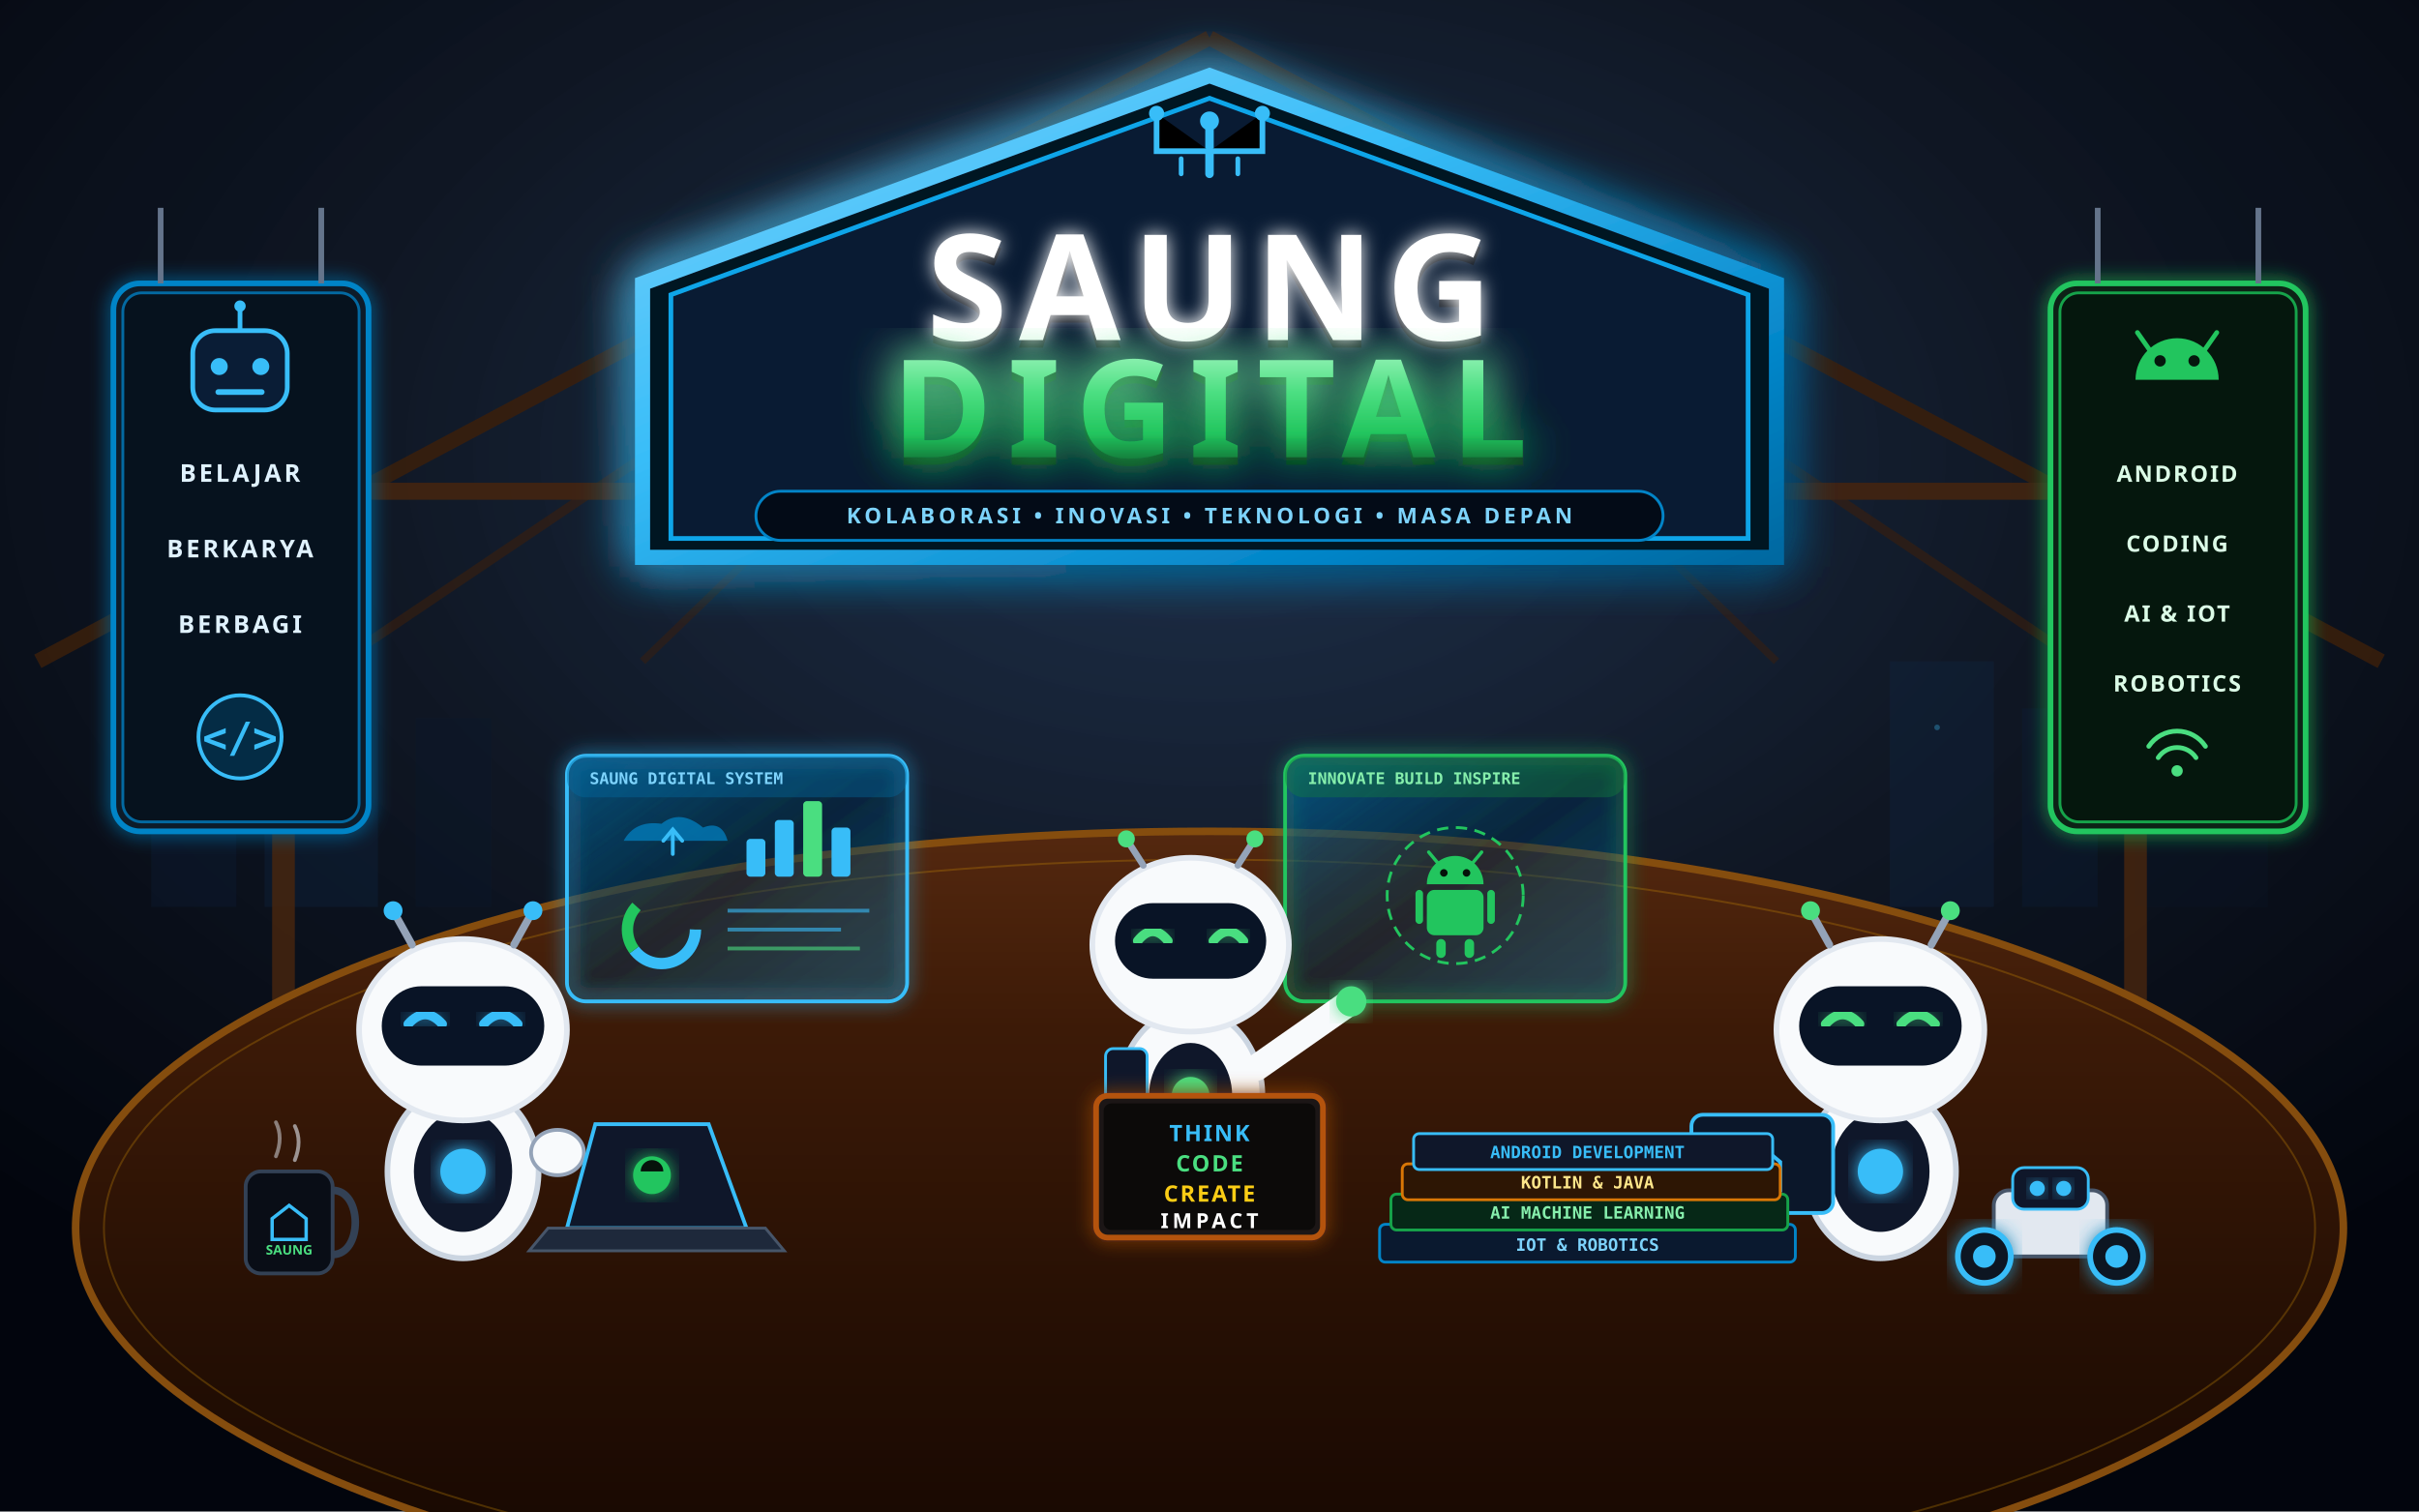
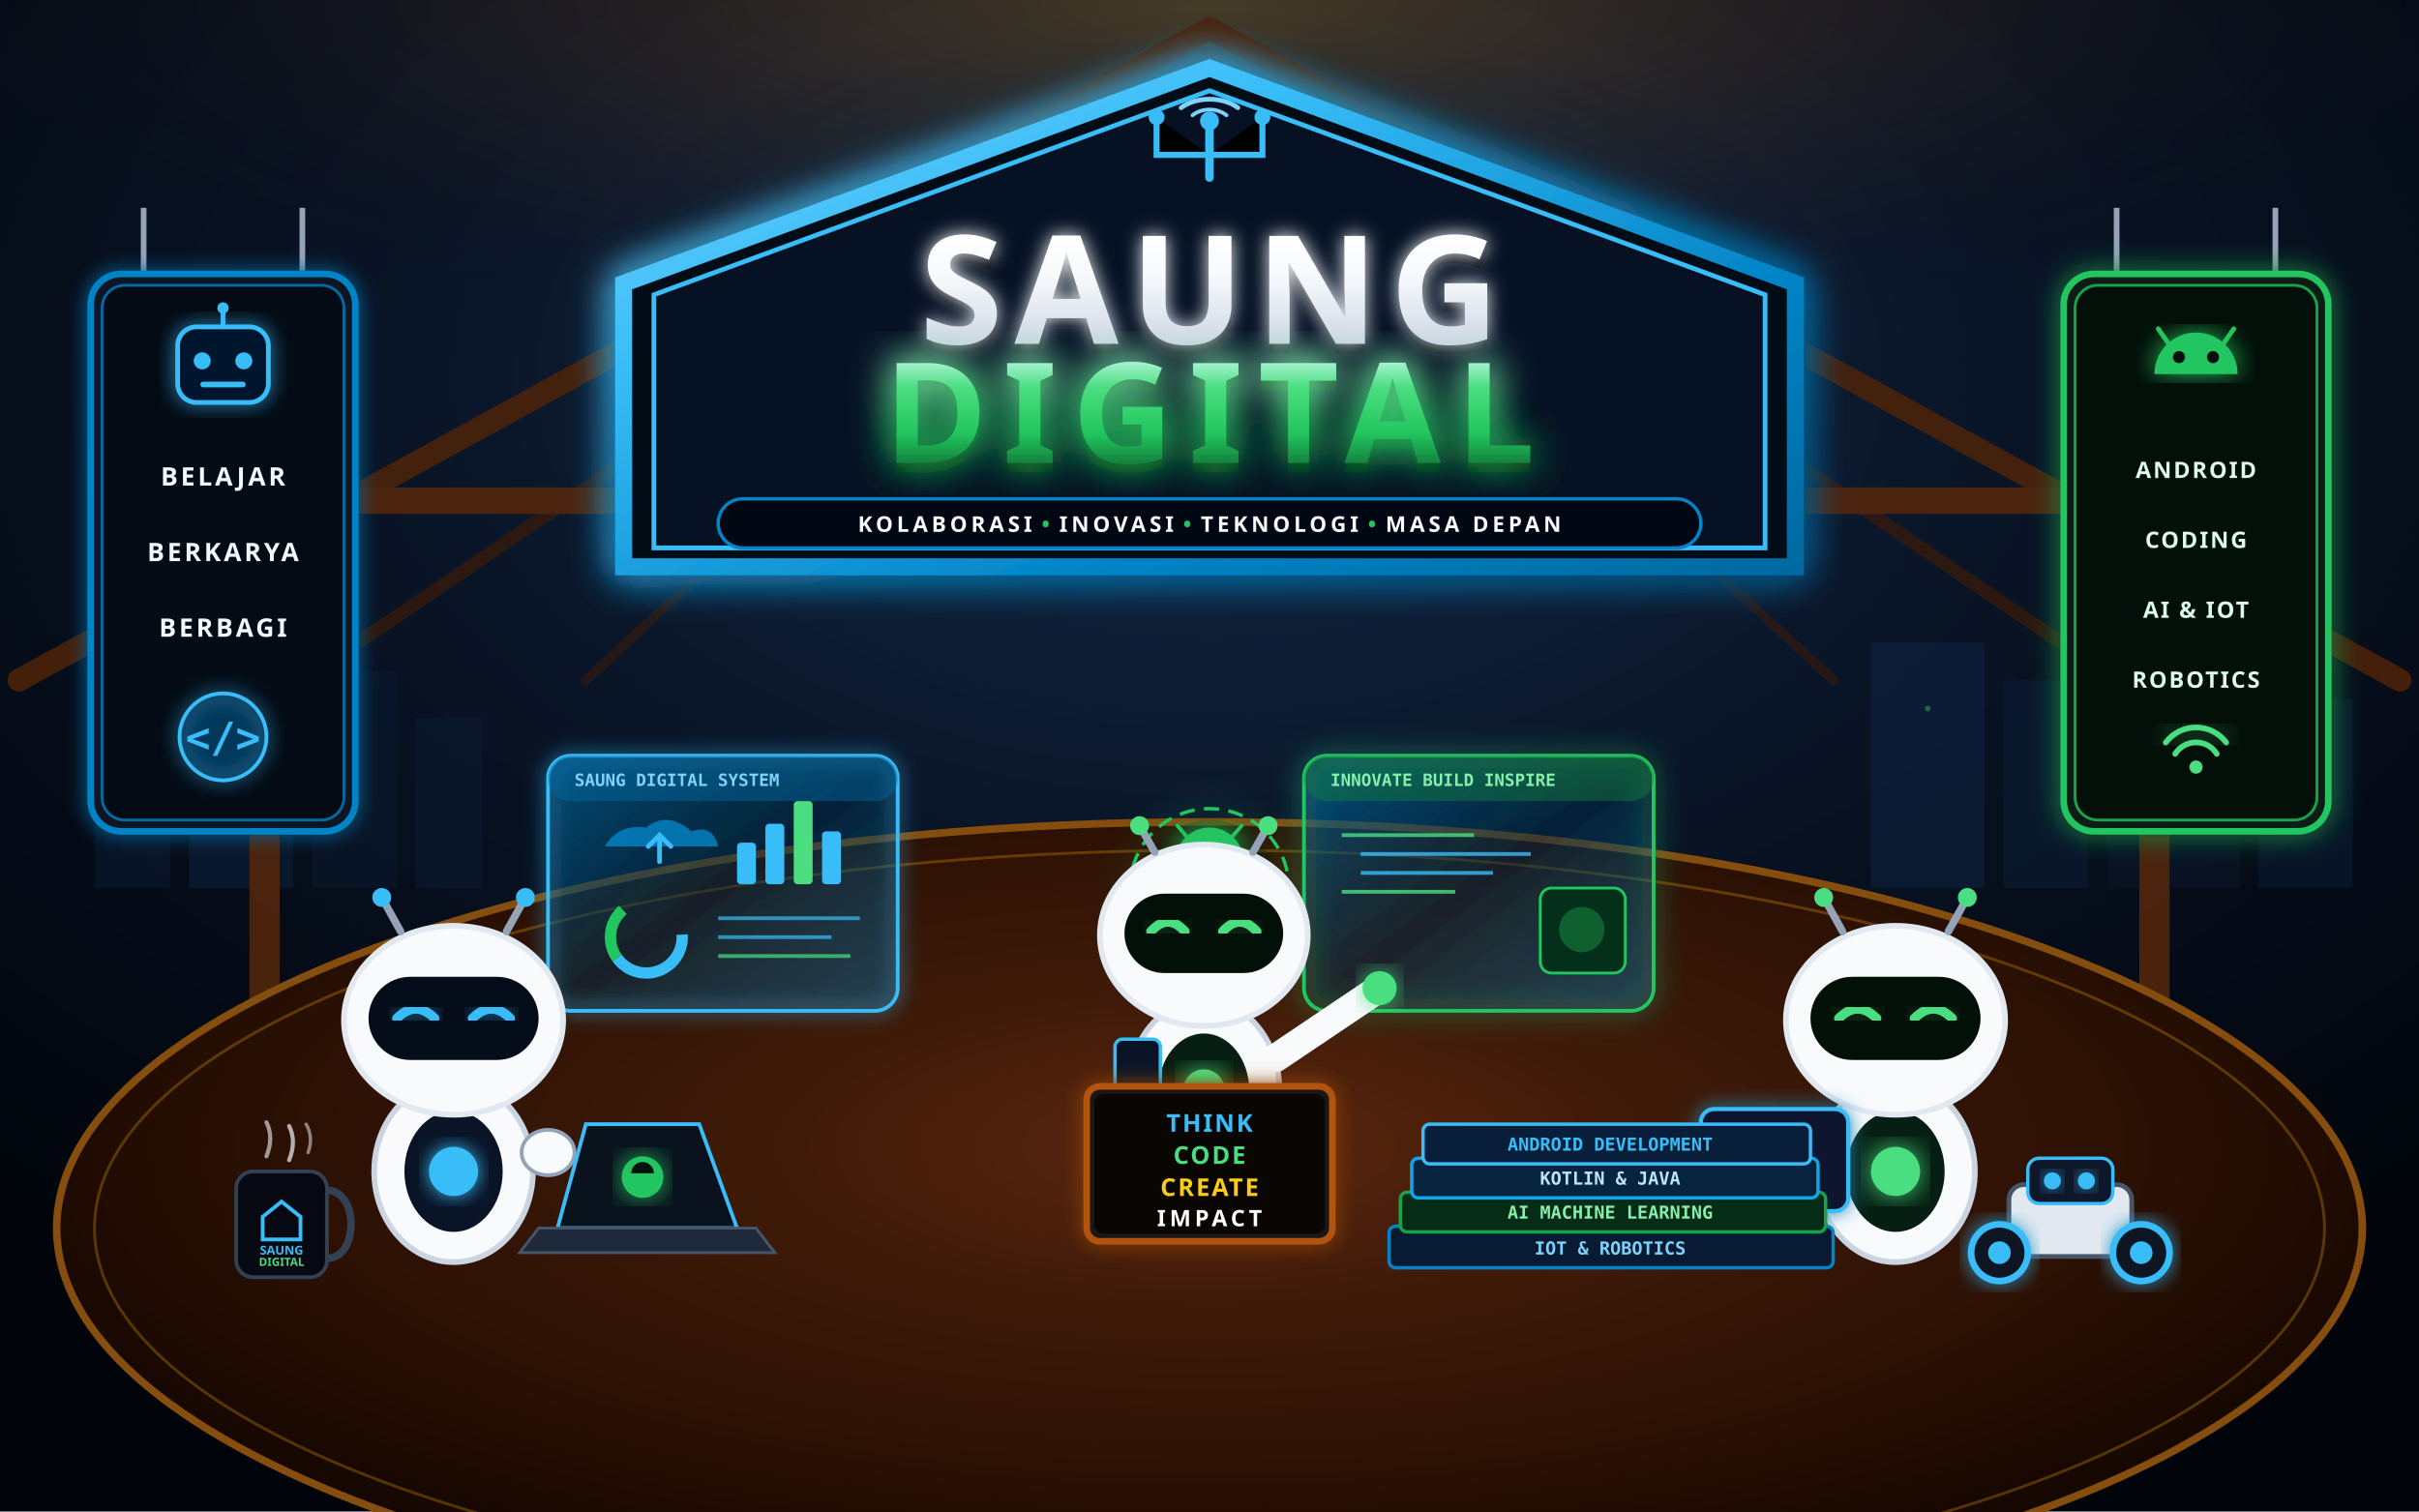
- <svg xmlns="http://www.w3.org/2000/svg" viewBox="0 0 1280 800" width="1280" height="800" style="background:#030712;">
+ <svg xmlns="http://www.w3.org/2000/svg" viewBox="0 0 1280 800" width="100%" height="100%" style="background:#02050d;">
  <defs>
-     <radialGradient id="skyGlow" cx="50%" cy="30%" r="70%">
-       <stop offset="0%" stop-color="#071b38" stop-opacity="0.9" />
-       <stop offset="50%" stop-color="#040c1a" stop-opacity="0.95" />
-       <stop offset="100%" stop-color="#02050d" stop-opacity="1" />
-     </radialGradient>
-     <radialGradient id="neonCyanGlow" cx="50%" cy="50%" r="50%">
-       <stop offset="0%" stop-color="#38bdf8" stop-opacity="0.4" />
-       <stop offset="60%" stop-color="#0284c7" stop-opacity="0.1" />
+     <radialGradient id="skyAtmosphere" cx="50%" cy="25%" r="75%">
+       <stop offset="0%" stop-color="#081e3d" stop-opacity="0.95" />
+       <stop offset="45%" stop-color="#040f21" stop-opacity="0.98" />
+       <stop offset="100%" stop-color="#01040a" stop-opacity="1" />
+     </radialGradient>
+     <radialGradient id="warmRoofGlow" cx="50%" cy="0%" r="55%">
+       <stop offset="0%" stop-color="#f59e0b" stop-opacity="0.25" />
+       <stop offset="60%" stop-color="#b45309" stop-opacity="0.08" />
      <stop offset="100%" stop-color="#000000" stop-opacity="0" />
    </radialGradient>
-     <radialGradient id="neonGreenGlow" cx="50%" cy="50%" r="50%">
-       <stop offset="0%" stop-color="#4ade80" stop-opacity="0.35" />
-       <stop offset="70%" stop-color="#16a34a" stop-opacity="0.08" />
+     <radialGradient id="neonCyanCenterGlow" cx="50%" cy="40%" r="45%">
+       <stop offset="0%" stop-color="#0284c7" stop-opacity="0.5" />
+       <stop offset="40%" stop-color="#0369a1" stop-opacity="0.2" />
      <stop offset="100%" stop-color="#000000" stop-opacity="0" />
    </radialGradient>
-     <linearGradient id="neonGreenText" x1="0%" y1="0%" x2="0%" y2="100%">
-       <stop offset="0%" stop-color="#86efac" />
-       <stop offset="35%" stop-color="#4ade80" />
-       <stop offset="75%" stop-color="#22c55e" />
+     <radialGradient id="neonGreenCenterGlow" cx="50%" cy="50%" r="45%">
+       <stop offset="0%" stop-color="#22c55e" stop-opacity="0.45" />
+       <stop offset="50%" stop-color="#15803d" stop-opacity="0.12" />
+       <stop offset="100%" stop-color="#000000" stop-opacity="0" />
+     </radialGradient>
+     <linearGradient id="textWhite3D" x1="0%" y1="0%" x2="0%" y2="100%">
+       <stop offset="0%" stop-color="#ffffff" />
+       <stop offset="35%" stop-color="#f8fafc" />
+       <stop offset="70%" stop-color="#e2e8f0" />
+       <stop offset="100%" stop-color="#cbd5e1" />
+     </linearGradient>
+     <linearGradient id="textGreen3D" x1="0%" y1="0%" x2="0%" y2="100%">
+       <stop offset="0%" stop-color="#a7f3d0" />
+       <stop offset="25%" stop-color="#4ade80" />
+       <stop offset="70%" stop-color="#22c55e" />
      <stop offset="100%" stop-color="#15803d" />
    </linearGradient>
-     <linearGradient id="neonBlueBorder" x1="0%" y1="0%" x2="100%" y2="100%">
+     <linearGradient id="neonHouseBorder" x1="0%" y1="0%" x2="100%" y2="100%">
      <stop offset="0%" stop-color="#7dd3fc" />
-       <stop offset="40%" stop-color="#38bdf8" />
-       <stop offset="80%" stop-color="#0284c7" />
+       <stop offset="30%" stop-color="#38bdf8" />
+       <stop offset="70%" stop-color="#0284c7" />
      <stop offset="100%" stop-color="#0369a1" />
    </linearGradient>
-     <linearGradient id="woodBeams" x1="0%" y1="0%" x2="0%" y2="100%">
-       <stop offset="0%" stop-color="#451a03" />
-       <stop offset="50%" stop-color="#291204" />
-       <stop offset="100%" stop-color="#190a02" />
-     </linearGradient>
-     <linearGradient id="tableGradient" x1="0%" y1="0%" x2="0%" y2="100%">
-       <stop offset="0%" stop-color="#54280f" />
-       <stop offset="25%" stop-color="#3c1a07" />
-       <stop offset="60%" stop-color="#271004" />
-       <stop offset="100%" stop-color="#130601" />
-     </linearGradient>
-     <linearGradient id="holoScreen" x1="0%" y1="0%" x2="100%" y2="100%">
+     <linearGradient id="darkWoodBeam" x1="0%" y1="0%" x2="0%" y2="100%">
+       <stop offset="0%" stop-color="#3e1a06" />
+       <stop offset="50%" stop-color="#260f03" />
+       <stop offset="100%" stop-color="#140601" />
+     </linearGradient>
+     <radialGradient id="roundTableGradient" cx="50%" cy="40%" r="60%">
+       <stop offset="0%" stop-color="#5a270f" />
+       <stop offset="30%" stop-color="#411b09" />
+       <stop offset="70%" stop-color="#2a1004" />
+       <stop offset="100%" stop-color="#110501" />
+     </radialGradient>
+     <linearGradient id="holoScreenGradient" x1="0%" y1="0%" x2="100%" y2="100%">
      <stop offset="0%" stop-color="#0369a1" stop-opacity="0.45" />
      <stop offset="50%" stop-color="#082f49" stop-opacity="0.3" />
      <stop offset="100%" stop-color="#0284c7" stop-opacity="0.2" />
    </linearGradient>
-     <filter id="intenseGlow" x="-30%" y="-30%" width="160%" height="160%">
-       <feGaussianBlur stdDeviation="12" result="blur1" />
-       <feGaussianBlur stdDeviation="6" result="blur2" />
+     <filter id="superGlow" x="-30%" y="-30%" width="160%" height="160%">
+       <feGaussianBlur stdDeviation="10" result="b1" />
+       <feGaussianBlur stdDeviation="4" result="b2" />
      <feMerge>
-         <feMergeNode in="blur1" />
-         <feMergeNode in="blur2" />
+         <feMergeNode in="b1" />
+         <feMergeNode in="b2" />
        <feMergeNode in="SourceGraphic" />
      </feMerge>
    </filter>
    <filter id="softGlow" x="-20%" y="-20%" width="140%" height="140%">
-       <feGaussianBlur stdDeviation="5" result="blur" />
+       <feGaussianBlur stdDeviation="5" result="b" />
      <feMerge>
-         <feMergeNode in="blur" />
+         <feMergeNode in="b" />
+         <feMergeNode in="SourceGraphic" />
+       </feMerge>
+     </filter>
+     <filter id="greenGlow" x="-20%" y="-20%" width="140%" height="140%">
+       <feGaussianBlur stdDeviation="7" result="b" />
+       <feMerge>
+         <feMergeNode in="b" />
        <feMergeNode in="SourceGraphic" />
      </feMerge>
    </filter>
  </defs>
-   <rect width="1280" height="800" fill="url(#skyGlow)" />
-   <g opacity="0.35" transform="translate(0, 320)">
-     <rect x="80" y="40" width="45" height="120" fill="#0c1d36" />
-     <rect x="140" y="20" width="60" height="140" fill="#0f2442" />
-     <rect x="220" y="60" width="40" height="100" fill="#0a182c" />
-     <rect x="1000" y="30" width="55" height="130" fill="#0f2442" />
-     <rect x="1070" y="55" width="40" height="105" fill="#0c1d36" />
-     <rect x="1130" y="15" width="70" height="145" fill="#091526" />
-     <circle cx="110" cy="90" r="1.5" fill="#38bdf8" />
-     <circle cx="160" cy="50" r="1.5" fill="#facc15" />
-     <circle cx="180" cy="75" r="1.5" fill="#4ade80" />
-     <circle cx="1025" cy="65" r="1.5" fill="#38bdf8" />
-     <circle cx="1150" cy="45" r="1.5" fill="#facc15" />
-   </g>
-   <g stroke="#3a1e0b" stroke-width="8" opacity="0.85">
-     <line x1="640" y1="20" x2="20" y2="350" />
-     <line x1="640" y1="20" x2="1260" y2="350" />
-     <line x1="640" y1="40" x2="180" y2="350" stroke-width="5" opacity="0.7" />
-     <line x1="640" y1="40" x2="1100" y2="350" stroke-width="5" opacity="0.7" />
-     <line x1="640" y1="60" x2="340" y2="350" stroke-width="4" opacity="0.6" />
-     <line x1="640" y1="60" x2="940" y2="350" stroke-width="4" opacity="0.6" />
-     <line x1="120" y1="260" x2="1160" y2="260" stroke="#45240e" stroke-width="9" />
-     <line x1="150" y1="260" x2="150" y2="600" stroke="#45240e" stroke-width="12" />
-     <line x1="1130" y1="260" x2="1130" y2="600" stroke="#45240e" stroke-width="12" />
-   </g>
-   <g transform="translate(60, 150)">
-     <rect width="135" height="290" rx="14" fill="#0d1b2a" stroke="#0284c7" stroke-width="3" filter="url(#softGlow)" />
-     <rect x="5" y="5" width="125" height="280" rx="10" fill="#06121e" stroke="#0369a1" stroke-width="1.5" />
-     <line x1="25" y1="-40" x2="25" y2="0" stroke="#64748b" stroke-width="3" />
-     <line x1="110" y1="-40" x2="110" y2="0" stroke="#64748b" stroke-width="3" />
-     <rect x="42" y="25" width="50" height="42" rx="12" fill="#0a1d36" stroke="#38bdf8" stroke-width="2.5" />
-     <circle cx="56" cy="44" r="4.5" fill="#38bdf8" />
-     <circle cx="78" cy="44" r="4.5" fill="#38bdf8" />
-     <line x1="67" y1="12" x2="67" y2="25" stroke="#38bdf8" stroke-width="2.5" />
-     <circle cx="67" cy="12" r="3" fill="#38bdf8" />
-     <rect x="54" y="56" width="26" height="3" rx="1.5" fill="#38bdf8" />
-     <text x="67" y="105" fill="#e0f2fe" font-size="13" font-weight="900" text-anchor="middle" font-family="'Plus Jakarta Sans', system-ui, sans-serif" letter-spacing="1.5">BELAJAR</text>
-     <text x="67" y="145" fill="#e0f2fe" font-size="13" font-weight="900" text-anchor="middle" font-family="'Plus Jakarta Sans', system-ui, sans-serif" letter-spacing="1.5">BERKARYA</text>
-     <text x="67" y="185" fill="#e0f2fe" font-size="13" font-weight="900" text-anchor="middle" font-family="'Plus Jakarta Sans', system-ui, sans-serif" letter-spacing="1.5">BERBAGI</text>
-     <g transform="translate(67, 240)">
-       <circle cx="0" cy="0" r="22" fill="#0369a1" fill-opacity="0.3" stroke="#38bdf8" stroke-width="2" />
-       <text x="0" y="8" fill="#38bdf8" font-size="22" font-weight="900" text-anchor="middle" font-family="monospace">&lt;/&gt;</text>
-     </g>
-   </g>
-   <g transform="translate(1085, 150)">
-     <rect width="135" height="290" rx="14" fill="#0d2316" stroke="#22c55e" stroke-width="3" filter="url(#softGlow)" />
-     <rect x="5" y="5" width="125" height="280" rx="10" fill="#05170d" stroke="#16a34a" stroke-width="1.5" />
-     <line x1="25" y1="-40" x2="25" y2="0" stroke="#64748b" stroke-width="3" />
-     <line x1="110" y1="-40" x2="110" y2="0" stroke="#64748b" stroke-width="3" />
-     <g transform="translate(67, 45)">
-       <path d="M-22 6 A 22 22 0 0 1 22 6 Z" fill="#22c55e" />
-       <circle cx="-9" cy="-4" r="3" fill="#05170d" />
-       <circle cx="9" cy="-4" r="3" fill="#05170d" />
-       <line x1="-14" y1="-9" x2="-21" y2="-19" stroke="#22c55e" stroke-width="2.5" stroke-linecap="round" />
-       <line x1="14" y1="-9" x2="21" y2="-19" stroke="#22c55e" stroke-width="2.5" stroke-linecap="round" />
-     </g>
-     <text x="67" y="105" fill="#dcfce7" font-size="12" font-weight="900" text-anchor="middle" font-family="'Plus Jakarta Sans', system-ui, sans-serif" letter-spacing="1">ANDROID</text>
-     <text x="67" y="142" fill="#dcfce7" font-size="12" font-weight="900" text-anchor="middle" font-family="'Plus Jakarta Sans', system-ui, sans-serif" letter-spacing="1">CODING</text>
-     <text x="67" y="179" fill="#dcfce7" font-size="12" font-weight="900" text-anchor="middle" font-family="'Plus Jakarta Sans', system-ui, sans-serif" letter-spacing="1">AI &amp; IOT</text>
-     <text x="67" y="216" fill="#dcfce7" font-size="12" font-weight="900" text-anchor="middle" font-family="'Plus Jakarta Sans', system-ui, sans-serif" letter-spacing="1">ROBOTICS</text>
-     <g transform="translate(67, 255)">
-       <path d="M-15 -10 A 18 18 0 0 1 15 -10" fill="none" stroke="#4ade80" stroke-width="2.5" stroke-linecap="round" />
-       <path d="M-10 -4 A 12 12 0 0 1 10 -4" fill="none" stroke="#4ade80" stroke-width="2.5" stroke-linecap="round" />
-       <circle cx="0" cy="3" r="3" fill="#4ade80" />
+   <rect width="1280" height="800" fill="url(#skyAtmosphere)" />
+   <rect width="1280" height="350" fill="url(#warmRoofGlow)" />
+   <g opacity="0.4" transform="translate(0, 310)">
+     <rect x="50" y="50" width="40" height="110" fill="#0d213d" />
+     <rect x="100" y="20" width="55" height="140" fill="#0f294a" />
+     <rect x="165" y="45" width="45" height="115" fill="#0a1b33" />
+     <rect x="220" y="70" width="35" height="90" fill="#0c1d36" />
+     <rect x="990" y="30" width="60" height="130" fill="#0f294a" />
+     <rect x="1060" y="50" width="45" height="110" fill="#0d213d" />
+     <rect x="1115" y="15" width="70" height="145" fill="#0a1a30" />
+     <rect x="1195" y="60" width="50" height="100" fill="#0d213d" />
+     <circle cx="120" cy="50" r="1.5" fill="#38bdf8" />
+     <circle cx="135" cy="80" r="1.5" fill="#facc15" />
+     <circle cx="1020" cy="65" r="1.5" fill="#4ade80" />
+     <circle cx="1140" cy="45" r="1.5" fill="#38bdf8" />
+     <circle cx="1160" cy="90" r="1.5" fill="#f43f5e" />
+   </g>
+   <g stroke="#3d1b08" stroke-width="10" opacity="0.9" stroke-linecap="round">
+     <line x1="640" y1="15" x2="10" y2="360" stroke="#4a220a" stroke-width="12" />
+     <line x1="640" y1="15" x2="1270" y2="360" stroke="#4a220a" stroke-width="12" />
+     <line x1="640" y1="35" x2="160" y2="360" stroke-width="7" opacity="0.75" />
+     <line x1="640" y1="35" x2="1120" y2="360" stroke-width="7" opacity="0.75" />
+     <line x1="640" y1="55" x2="310" y2="360" stroke-width="5" opacity="0.6" />
+     <line x1="640" y1="55" x2="970" y2="360" stroke-width="5" opacity="0.6" />
+     <line x1="80" y1="265" x2="1200" y2="265" stroke="#52260c" stroke-width="14" />
+     <line x1="140" y1="265" x2="140" y2="620" stroke="#52260c" stroke-width="16" />
+     <line x1="1140" y1="265" x2="1140" y2="620" stroke="#52260c" stroke-width="16" />
+   </g>
+   <g transform="translate(48, 145)">
+     <line x1="28" y1="-35" x2="28" y2="0" stroke="#94a3b8" stroke-width="3" />
+     <line x1="112" y1="-35" x2="112" y2="0" stroke="#94a3b8" stroke-width="3" />
+     <rect width="140" height="295" rx="16" fill="#091424" stroke="#0284c7" stroke-width="3.5" filter="url(#softGlow)" />
+     <rect x="6" y="6" width="128" height="283" rx="12" fill="#040b15" stroke="#0369a1" stroke-width="1.5" />
+     <g transform="translate(70, 48)">
+       <rect x="-24" y="-20" width="48" height="40" rx="10" fill="#06182e" stroke="#38bdf8" stroke-width="2.5" filter="url(#softGlow)" />
+       <circle cx="-11" cy="-2" r="4.5" fill="#38bdf8" />
+       <circle cx="11" cy="-2" r="4.5" fill="#38bdf8" />
+       <line x1="0" y1="-20" x2="0" y2="-30" stroke="#38bdf8" stroke-width="2.5" stroke-linecap="round" />
+       <circle cx="0" cy="-30" r="3" fill="#38bdf8" />
+       <rect x="-12" y="9" width="24" height="3" rx="1.5" fill="#38bdf8" />
+     </g>
+     <text x="70" y="112" fill="#f0f9ff" font-size="13.5" font-weight="950" text-anchor="middle" font-family="'Plus Jakarta Sans', system-ui, sans-serif" letter-spacing="1.5">BELAJAR</text>
+     <text x="70" y="152" fill="#f0f9ff" font-size="13.5" font-weight="950" text-anchor="middle" font-family="'Plus Jakarta Sans', system-ui, sans-serif" letter-spacing="1.5">BERKARYA</text>
+     <text x="70" y="192" fill="#f0f9ff" font-size="13.5" font-weight="950" text-anchor="middle" font-family="'Plus Jakarta Sans', system-ui, sans-serif" letter-spacing="1.5">BERBAGI</text>
+     <g transform="translate(70, 245)">
+       <circle cx="0" cy="0" r="23" fill="#0369a1" fill-opacity="0.3" stroke="#38bdf8" stroke-width="2" filter="url(#softGlow)" />
+       <text x="0" y="8" fill="#38bdf8" font-size="22" font-weight="950" text-anchor="middle" font-family="monospace">&lt;/&gt;</text>
+     </g>
+   </g>
+   <g transform="translate(1092, 145)">
+     <line x1="28" y1="-35" x2="28" y2="0" stroke="#94a3b8" stroke-width="3" />
+     <line x1="112" y1="-35" x2="112" y2="0" stroke="#94a3b8" stroke-width="3" />
+     <rect width="140" height="295" rx="16" fill="#081e13" stroke="#22c55e" stroke-width="3.5" filter="url(#greenGlow)" />
+     <rect x="6" y="6" width="128" height="283" rx="12" fill="#030f09" stroke="#16a34a" stroke-width="1.5" />
+     <g transform="translate(70, 48)">
+       <path d="M-22 5 A 22 22 0 0 1 22 5 Z" fill="#22c55e" filter="url(#greenGlow)" />
+       <circle cx="-9" cy="-4" r="3.2" fill="#030f09" />
+       <circle cx="9" cy="-4" r="3.2" fill="#030f09" />
+       <line x1="-13" y1="-9" x2="-20" y2="-19" stroke="#22c55e" stroke-width="2.5" stroke-linecap="round" />
+       <line x1="13" y1="-9" x2="20" y2="-19" stroke="#22c55e" stroke-width="2.5" stroke-linecap="round" />
+     </g>
+     <text x="70" y="108" fill="#dcfce7" font-size="12" font-weight="950" text-anchor="middle" font-family="'Plus Jakarta Sans', system-ui, sans-serif" letter-spacing="1">ANDROID</text>
+     <text x="70" y="145" fill="#dcfce7" font-size="12" font-weight="950" text-anchor="middle" font-family="'Plus Jakarta Sans', system-ui, sans-serif" letter-spacing="1">CODING</text>
+     <text x="70" y="182" fill="#dcfce7" font-size="12" font-weight="950" text-anchor="middle" font-family="'Plus Jakarta Sans', system-ui, sans-serif" letter-spacing="1">AI &amp; IOT</text>
+     <text x="70" y="219" fill="#dcfce7" font-size="12" font-weight="950" text-anchor="middle" font-family="'Plus Jakarta Sans', system-ui, sans-serif" letter-spacing="1">ROBOTICS</text>
+     <g transform="translate(70, 258)">
+       <path d="M-16 -10 A 20 20 0 0 1 16 -10" fill="none" stroke="#4ade80" stroke-width="3" stroke-linecap="round" filter="url(#greenGlow)" />
+       <path d="M-11 -4 A 13 13 0 0 1 11 -4" fill="none" stroke="#4ade80" stroke-width="3" stroke-linecap="round" />
+       <circle cx="0" cy="3" r="3.5" fill="#4ade80" />
    </g>
  </g>
  <g transform="translate(640, 160)">
-     <ellipse cx="0" cy="15" rx="350" ry="140" fill="url(#neonCyanGlow)" />
-     <path d="M0 -120 L300 -10 L300 135 L-300 135 L-300 -10 Z" fill="#061224" stroke="url(#neonBlueBorder)" stroke-width="8" filter="url(#intenseGlow)" />
-     <path d="M0 -108 L285 -4 L285 125 L-285 125 L-285 -4 Z" fill="#091b33" stroke="#0ea5e9" stroke-width="2.5" />
+     <ellipse cx="0" cy="20" rx="380" ry="160" fill="url(#neonCyanCenterGlow)" />
+     <ellipse cx="0" cy="50" rx="280" ry="120" fill="url(#neonGreenCenterGlow)" />
+     <path d="M0 -124 L310 -10 L310 140 L-310 140 L-310 -10 Z" fill="#040b17" stroke="url(#neonHouseBorder)" stroke-width="9" filter="url(#superGlow)" />
+     <path d="M0 -112 L294 -4 L294 130 L-294 130 L-294 -4 Z" fill="#061224" stroke="#38bdf8" stroke-width="2.5" />
    <g transform="translate(0, -68)">
-       <path d="M0 0 V-28" stroke="#38bdf8" stroke-width="4.5" stroke-linecap="round" />
+       <path d="M0 2 V-28" stroke="#38bdf8" stroke-width="4.5" stroke-linecap="round" />
      <circle cx="0" cy="-28" r="5" fill="#38bdf8" />
-       <path d="M0 -12 H-28 V-32" stroke="#38bdf8" stroke-width="3" stroke-linecap="round" />
-       <circle cx="-28" cy="-32" r="4" fill="#38bdf8" />
-       <path d="M0 -12 H28 V-32" stroke="#38bdf8" stroke-width="3" stroke-linecap="round" />
-       <circle cx="28" cy="-32" r="4" fill="#38bdf8" />
-       <path d="M-15 0 V-8" stroke="#38bdf8" stroke-width="2.5" stroke-linecap="round" />
-       <path d="M15 0 V-8" stroke="#38bdf8" stroke-width="2.5" stroke-linecap="round" />
-     </g>
-     <text x="0" y="24" fill="#040b15" font-size="78" font-weight="950" text-anchor="middle" font-family="'Plus Jakarta Sans', system-ui, sans-serif" letter-spacing="6">SAUNG</text>
-     <text x="0" y="20" fill="#ffffff" font-size="78" font-weight="950" text-anchor="middle" font-family="'Plus Jakarta Sans', system-ui, sans-serif" letter-spacing="6" filter="url(#softGlow)">SAUNG</text>
-     <text x="0" y="86" fill="#052e16" font-size="72" font-weight="950" text-anchor="middle" font-family="'Plus Jakarta Sans', system-ui, sans-serif" letter-spacing="8">DIGITAL</text>
-     <text x="0" y="82" fill="url(#neonGreenText)" font-size="72" font-weight="950" text-anchor="middle" font-family="'Plus Jakarta Sans', system-ui, sans-serif" letter-spacing="8" filter="url(#intenseGlow)">DIGITAL</text>
-     <rect x="-240" y="100" width="480" height="26" rx="13" fill="#030b17" stroke="#0284c7" stroke-width="1.5" />
-     <text x="0" y="117" fill="#7dd3fc" font-size="11.5" font-weight="800" text-anchor="middle" font-family="'Plus Jakarta Sans', system-ui, sans-serif" letter-spacing="2">
-       KOLABORASI  •  INOVASI  •  TEKNOLOGI  •  MASA DEPAN
+       <path d="M0 -10 H-28 V-30" stroke="#38bdf8" stroke-width="3.2" stroke-linecap="round" />
+       <circle cx="-28" cy="-30" r="4.2" fill="#38bdf8" />
+       <path d="M0 -10 H28 V-30" stroke="#38bdf8" stroke-width="3.2" stroke-linecap="round" />
+       <circle cx="28" cy="-30" r="4.2" fill="#38bdf8" />
+       <path d="M-15 -35 C-7 -41 7 -41 15 -35" fill="none" stroke="#7dd3fc" stroke-width="2.5" stroke-linecap="round" />
+       <path d="M-9 -31 C-4 -35 4 -35 9 -31" fill="none" stroke="#7dd3fc" stroke-width="2" stroke-linecap="round" />
+     </g>
+     <text x="0" y="27" fill="#01060e" font-size="80" font-weight="950" text-anchor="middle" font-family="'Plus Jakarta Sans', system-ui, sans-serif" letter-spacing="6">SAUNG</text>
+     <text x="0" y="22" fill="url(#textWhite3D)" font-size="80" font-weight="950" text-anchor="middle" font-family="'Plus Jakarta Sans', system-ui, sans-serif" letter-spacing="6" filter="url(#softGlow)">SAUNG</text>
+     <text x="0" y="90" fill="#032512" font-size="74" font-weight="950" text-anchor="middle" font-family="'Plus Jakarta Sans', system-ui, sans-serif" letter-spacing="8">DIGITAL</text>
+     <text x="0" y="85" fill="url(#textGreen3D)" font-size="74" font-weight="950" text-anchor="middle" font-family="'Plus Jakarta Sans', system-ui, sans-serif" letter-spacing="8" filter="url(#superGlow)">DIGITAL</text>
+     <rect x="-260" y="104" width="520" height="26" rx="13" fill="#020813" stroke="#0284c7" stroke-width="1.8" />
+     <text x="0" y="121.5" fill="#f8fafc" font-size="11.5" font-weight="900" text-anchor="middle" font-family="'Plus Jakarta Sans', system-ui, sans-serif" letter-spacing="2">
+       KOLABORASI  <tspan fill="#22c55e">•</tspan>  INOVASI  <tspan fill="#22c55e">•</tspan>  TEKNOLOGI  <tspan fill="#22c55e">•</tspan>  MASA DEPAN
    </text>
  </g>
-   <ellipse cx="640" cy="650" rx="600" ry="210" fill="url(#tableGradient)" stroke="#854d0e" stroke-width="4" />
-   <ellipse cx="640" cy="650" rx="585" ry="195" fill="none" stroke="#ca8a04" stroke-width="1" opacity="0.3" />
-   <g transform="translate(300, 400)">
-     <rect x="0" y="0" width="180" height="130" rx="10" fill="url(#holoScreen)" stroke="#38bdf8" stroke-width="2" filter="url(#softGlow)" />
-     <rect x="0" y="0" width="180" height="22" rx="10" fill="#0369a1" fill-opacity="0.4" />
-     <text x="12" y="15" fill="#7dd3fc" font-size="8.5" font-weight="800" font-family="monospace">SAUNG DIGITAL SYSTEM</text>
-     <path d="M30 45 Q36 34 50 36 Q60 28 72 38 Q82 34 85 45 H28 Z" fill="#0284c7" opacity="0.7" />
-     <line x1="56" y1="52" x2="56" y2="40" stroke="#38bdf8" stroke-width="2" stroke-linecap="round" />
-     <path d="M51 45 L56 39 L61 45" fill="none" stroke="#38bdf8" stroke-width="2" stroke-linecap="round" />
-     <rect x="95" y="44" width="10" height="20" rx="2" fill="#38bdf8" />
-     <rect x="110" y="34" width="10" height="30" rx="2" fill="#38bdf8" />
-     <rect x="125" y="24" width="10" height="40" rx="2" fill="#4ade80" />
-     <rect x="140" y="38" width="10" height="26" rx="2" fill="#38bdf8" />
-     <circle cx="50" cy="92" r="18" fill="none" stroke="#38bdf8" stroke-width="6" stroke-dasharray="45 70" />
-     <circle cx="50" cy="92" r="18" fill="none" stroke="#22c55e" stroke-width="6" stroke-dasharray="25 90" stroke-dashoffset="-45" />
-     <line x1="85" y1="82" x2="160" y2="82" stroke="#38bdf8" stroke-width="2" opacity="0.6" />
-     <line x1="85" y1="92" x2="145" y2="92" stroke="#38bdf8" stroke-width="2" opacity="0.6" />
-     <line x1="85" y1="102" x2="155" y2="102" stroke="#4ade80" stroke-width="2" opacity="0.6" />
-   </g>
-   <g transform="translate(680, 400)">
-     <rect x="0" y="0" width="180" height="130" rx="10" fill="url(#holoScreen)" stroke="#22c55e" stroke-width="2" filter="url(#softGlow)" />
-     <rect x="0" y="0" width="180" height="22" rx="10" fill="#15803d" fill-opacity="0.4" />
-     <text x="12" y="15" fill="#86efac" font-size="8.5" font-weight="800" font-family="monospace">INNOVATE BUILD INSPIRE</text>
-     <circle cx="90" cy="74" r="36" fill="none" stroke="#22c55e" stroke-width="1.5" stroke-dasharray="6 4" />
-     <g transform="translate(90, 74)">
-       <path d="M-15 -6 A 15 15 0 0 1 15 -6 Z" fill="#22c55e" />
-       <circle cx="-6" cy="-12" r="2" fill="#041209" />
-       <circle cx="6" cy="-12" r="2" fill="#041209" />
-       <line x1="-9" y1="-17" x2="-14" y2="-23" stroke="#22c55e" stroke-width="1.8" stroke-linecap="round" />
-       <line x1="9" y1="-17" x2="14" y2="-23" stroke="#22c55e" stroke-width="1.8" stroke-linecap="round" />
-       <rect x="-15" y="-3" width="30" height="24" rx="4" fill="#22c55e" />
-       <rect x="-21" y="-3" width="4" height="18" rx="2" fill="#22c55e" />
-       <rect x="17" y="-3" width="4" height="18" rx="2" fill="#22c55e" />
-       <rect x="-10" y="23" width="5" height="10" rx="2.5" fill="#22c55e" />
-       <rect x="5" y="23" width="5" height="10" rx="2.5" fill="#22c55e" />
-     </g>
-   </g>
-   <g transform="translate(180, 480)">
-     <ellipse cx="65" cy="140" rx="40" ry="46" fill="#f8fafc" stroke="#cbd5e1" stroke-width="3" />
-     <ellipse cx="65" cy="140" rx="26" ry="32" fill="#0f172a" />
-     <circle cx="65" cy="140" r="12" fill="#38bdf8" filter="url(#softGlow)" />
-     <ellipse cx="65" cy="65" rx="55" ry="48" fill="#f8fafc" stroke="#e2e8f0" stroke-width="3" />
-     <rect x="22" y="42" width="86" height="42" rx="21" fill="#091426" />
-     <path d="M36 62 Q45 52 54 62" stroke="#38bdf8" stroke-width="5" stroke-linecap="round" fill="none" filter="url(#softGlow)" />
-     <path d="M76 62 Q85 52 94 62" stroke="#38bdf8" stroke-width="5" stroke-linecap="round" fill="none" filter="url(#softGlow)" />
-     <line x1="38" y1="20" x2="28" y2="2" stroke="#94a3b8" stroke-width="4" stroke-linecap="round" />
-     <circle cx="28" cy="2" r="5" fill="#38bdf8" />
-     <line x1="92" y1="20" x2="102" y2="2" stroke="#94a3b8" stroke-width="4" stroke-linecap="round" />
-     <circle cx="102" cy="2" r="5" fill="#38bdf8" />
-     <ellipse cx="115" cy="130" rx="14" ry="12" fill="#f8fafc" stroke="#94a3b8" stroke-width="2" />
-     <ellipse cx="140" cy="145" rx="12" ry="10" fill="#f8fafc" />
-     <polygon points="120,170 215,170 195,115 135,115" fill="#0f172a" stroke="#38bdf8" stroke-width="2" />
-     <polygon points="110,170 225,170 235,182 100,182" fill="#1e293b" stroke="#475569" stroke-width="1.5" />
-     <g transform="translate(165, 142)">
-       <circle cx="0" cy="0" r="10" fill="#22c55e" filter="url(#softGlow)" />
+   <ellipse cx="640" cy="650" rx="610" ry="215" fill="url(#roundTableGradient)" stroke="#854d0e" stroke-width="4" />
+   <ellipse cx="640" cy="650" rx="590" ry="200" fill="none" stroke="#ca8a04" stroke-width="1.5" opacity="0.35" />
+   <g transform="translate(290, 400)">
+     <rect x="0" y="0" width="185" height="135" rx="12" fill="url(#holoScreenGradient)" stroke="#38bdf8" stroke-width="2" filter="url(#softGlow)" />
+     <rect x="0" y="0" width="185" height="24" rx="12" fill="#0369a1" fill-opacity="0.45" />
+     <text x="14" y="16" fill="#7dd3fc" font-size="9" font-weight="900" font-family="monospace">SAUNG DIGITAL SYSTEM</text>
+     <path d="M30 48 Q37 36 52 38 Q63 29 76 40 Q87 36 90 48 H28 Z" fill="#0284c7" opacity="0.8" />
+     <line x1="59" y1="56" x2="59" y2="43" stroke="#38bdf8" stroke-width="2.5" stroke-linecap="round" />
+     <path d="M53 48 L59 42 L65 48" fill="none" stroke="#38bdf8" stroke-width="2.5" stroke-linecap="round" />
+     <rect x="100" y="46" width="10" height="22" rx="2" fill="#38bdf8" />
+     <rect x="115" y="36" width="10" height="32" rx="2" fill="#38bdf8" />
+     <rect x="130" y="24" width="10" height="44" rx="2" fill="#4ade80" />
+     <rect x="145" y="40" width="10" height="28" rx="2" fill="#38bdf8" />
+     <circle cx="52" cy="96" r="19" fill="none" stroke="#38bdf8" stroke-width="6" stroke-dasharray="48 70" />
+     <circle cx="52" cy="96" r="19" fill="none" stroke="#22c55e" stroke-width="6" stroke-dasharray="28 90" stroke-dashoffset="-48" />
+     <line x1="90" y1="86" x2="165" y2="86" stroke="#38bdf8" stroke-width="2" opacity="0.7" />
+     <line x1="90" y1="96" x2="150" y2="96" stroke="#38bdf8" stroke-width="2" opacity="0.7" />
+     <line x1="90" y1="106" x2="160" y2="106" stroke="#4ade80" stroke-width="2" opacity="0.7" />
+   </g>
+   <g transform="translate(640, 470)">
+     <circle cx="0" cy="0" r="42" fill="none" stroke="#22c55e" stroke-width="1.8" stroke-dasharray="8 5" filter="url(#greenGlow)" />
+     <circle cx="0" cy="0" r="36" fill="#052e16" fill-opacity="0.3" />
+     <g transform="translate(0, -6)">
+       <path d="M-18 -8 A 18 18 0 0 1 18 -8 Z" fill="#22c55e" filter="url(#greenGlow)" />
+       <circle cx="-7" cy="-14" r="2.5" fill="#041209" />
+       <circle cx="7" cy="-14" r="2.5" fill="#041209" />
+       <line x1="-11" y1="-20" x2="-17" y2="-27" stroke="#22c55e" stroke-width="2" stroke-linecap="round" />
+       <line x1="11" y1="-20" x2="17" y2="-27" stroke="#22c55e" stroke-width="2" stroke-linecap="round" />
+       <rect x="-18" y="-5" width="36" height="28" rx="5" fill="#22c55e" />
+       <rect x="-25" y="-5" width="5" height="22" rx="2.5" fill="#22c55e" />
+       <rect x="20" y="-5" width="5" height="22" rx="2.5" fill="#22c55e" />
+       <rect x="-12" y="26" width="6" height="12" rx="3" fill="#22c55e" />
+       <rect x="6" y="26" width="6" height="12" rx="3" fill="#22c55e" />
+     </g>
+   </g>
+   <g transform="translate(690, 400)">
+     <rect x="0" y="0" width="185" height="135" rx="12" fill="url(#holoScreenGradient)" stroke="#22c55e" stroke-width="2" filter="url(#greenGlow)" />
+     <rect x="0" y="0" width="185" height="24" rx="12" fill="#15803d" fill-opacity="0.45" />
+     <text x="14" y="16" fill="#86efac" font-size="9" font-weight="900" font-family="monospace">INNOVATE BUILD INSPIRE</text>
+     <line x1="20" y1="42" x2="90" y2="42" stroke="#4ade80" stroke-width="2" opacity="0.8" />
+     <line x1="30" y1="52" x2="120" y2="52" stroke="#38bdf8" stroke-width="2" opacity="0.8" />
+     <line x1="30" y1="62" x2="100" y2="62" stroke="#38bdf8" stroke-width="2" opacity="0.8" />
+     <line x1="20" y1="72" x2="80" y2="72" stroke="#4ade80" stroke-width="2" opacity="0.8" />
+     <rect x="125" y="70" width="45" height="45" rx="6" fill="#042f1a" stroke="#22c55e" stroke-width="1.5" />
+     <circle cx="147" cy="92" r="12" fill="#15803d" opacity="0.6" />
+   </g>
+   <g transform="translate(170, 475)">
+     <ellipse cx="70" cy="145" rx="42" ry="48" fill="#f8fafc" stroke="#cbd5e1" stroke-width="3" />
+     <ellipse cx="70" cy="145" rx="26" ry="32" fill="#091426" />
+     <circle cx="70" cy="145" r="13" fill="#38bdf8" filter="url(#softGlow)" />
+     <ellipse cx="70" cy="65" rx="58" ry="50" fill="#f8fafc" stroke="#e2e8f0" stroke-width="3" />
+     <rect x="25" y="42" width="90" height="44" rx="22" fill="#050d1a" />
+     <path d="M40 64 Q50 54 60 64" stroke="#38bdf8" stroke-width="5" stroke-linecap="round" fill="none" filter="url(#softGlow)" />
+     <path d="M80 64 Q90 54 100 64" stroke="#38bdf8" stroke-width="5" stroke-linecap="round" fill="none" filter="url(#softGlow)" />
+     <line x1="42" y1="18" x2="32" y2="0" stroke="#94a3b8" stroke-width="4" stroke-linecap="round" />
+     <circle cx="32" cy="0" r="5" fill="#38bdf8" />
+     <line x1="98" y1="18" x2="108" y2="0" stroke="#94a3b8" stroke-width="4" stroke-linecap="round" />
+     <circle cx="108" cy="0" r="5" fill="#38bdf8" />
+     <ellipse cx="120" cy="135" rx="14" ry="12" fill="#f8fafc" stroke="#94a3b8" stroke-width="2" />
+     <ellipse cx="145" cy="150" rx="12" ry="10" fill="#f8fafc" />
+     <polygon points="125,175 220,175 200,120 140,120" fill="#0a121e" stroke="#38bdf8" stroke-width="2" />
+     <polygon points="115,175 230,175 240,188 105,188" fill="#1e293b" stroke="#475569" stroke-width="1.5" />
+     <g transform="translate(170, 148)">
+       <circle cx="0" cy="0" r="11" fill="#22c55e" filter="url(#greenGlow)" />
      <path d="M-6 -2 A 6 6 0 0 1 6 -2 Z" fill="#06120b" />
    </g>
  </g>
-   <g transform="translate(560, 440)">
-     <ellipse cx="70" cy="140" rx="38" ry="46" fill="#f8fafc" stroke="#cbd5e1" stroke-width="3" />
-     <ellipse cx="70" cy="140" rx="22" ry="28" fill="#0f172a" />
-     <circle cx="70" cy="140" r="10" fill="#4ade80" filter="url(#softGlow)" />
-     <ellipse cx="70" cy="60" rx="52" ry="46" fill="#f8fafc" stroke="#e2e8f0" stroke-width="3" />
-     <rect x="30" y="38" width="80" height="40" rx="20" fill="#091426" />
-     <path d="M42 58 Q50 48 58 58" stroke="#4ade80" stroke-width="5" stroke-linecap="round" fill="none" filter="url(#softGlow)" />
-     <path d="M82 58 Q90 48 98 58" stroke="#4ade80" stroke-width="5" stroke-linecap="round" fill="none" filter="url(#softGlow)" />
-     <line x1="45" y1="18" x2="36" y2="4" stroke="#94a3b8" stroke-width="3.5" stroke-linecap="round" />
-     <circle cx="36" cy="4" r="4.5" fill="#4ade80" />
-     <line x1="95" y1="18" x2="104" y2="4" stroke="#94a3b8" stroke-width="3.5" stroke-linecap="round" />
-     <circle cx="104" cy="4" r="4.5" fill="#4ade80" />
-     <rect x="25" y="115" width="22" height="35" rx="4" fill="#0f172a" stroke="#38bdf8" stroke-width="1.5" />
-     <line x1="105" y1="125" x2="155" y2="90" stroke="#f8fafc" stroke-width="14" stroke-linecap="round" />
-     <circle cx="155" cy="90" r="8" fill="#4ade80" filter="url(#softGlow)" />
-   </g>
-   <g transform="translate(930, 480)">
-     <ellipse cx="65" cy="140" rx="40" ry="46" fill="#f8fafc" stroke="#cbd5e1" stroke-width="3" />
-     <ellipse cx="65" cy="140" rx="26" ry="32" fill="#0f172a" />
-     <circle cx="65" cy="140" r="12" fill="#38bdf8" filter="url(#softGlow)" />
-     <ellipse cx="65" cy="65" rx="55" ry="48" fill="#f8fafc" stroke="#e2e8f0" stroke-width="3" />
-     <rect x="22" y="42" width="86" height="42" rx="21" fill="#091426" />
-     <path d="M36 62 Q45 52 54 62" stroke="#4ade80" stroke-width="5" stroke-linecap="round" fill="none" filter="url(#softGlow)" />
-     <path d="M76 62 Q85 52 94 62" stroke="#4ade80" stroke-width="5" stroke-linecap="round" fill="none" filter="url(#softGlow)" />
-     <line x1="38" y1="20" x2="28" y2="2" stroke="#94a3b8" stroke-width="4" stroke-linecap="round" />
-     <circle cx="28" cy="2" r="5" fill="#4ade80" />
-     <line x1="92" y1="20" x2="102" y2="2" stroke="#94a3b8" stroke-width="4" stroke-linecap="round" />
-     <circle cx="102" cy="2" r="5" fill="#4ade80" />
-     <rect x="-35" y="110" width="75" height="52" rx="6" fill="#0b172a" stroke="#38bdf8" stroke-width="2" />
-     <path d="M0 125 L12 135 V150 H-12 V135 Z" fill="none" stroke="#38bdf8" stroke-width="2" />
-   </g>
-   <g transform="translate(130, 620)">
-     <rect x="0" y="0" width="46" height="54" rx="8" fill="#090d16" stroke="#334155" stroke-width="2" />
-     <path d="M46 10 C62 10, 62 44, 46 44" fill="none" stroke="#334155" stroke-width="4" />
-     <path d="M23 18 L32 25 V36 H14 V25 Z" fill="none" stroke="#38bdf8" stroke-width="1.8" />
-     <text x="23" y="44" fill="#4ade80" font-size="7" font-weight="900" text-anchor="middle" font-family="'Plus Jakarta Sans', sans-serif">SAUNG</text>
-     <path d="M16 -8 Q20 -18 16 -26" stroke="#e2e8f0" stroke-width="2" stroke-linecap="round" fill="none" opacity="0.5" />
-     <path d="M26 -6 Q30 -16 26 -24" stroke="#e2e8f0" stroke-width="2" stroke-linecap="round" fill="none" opacity="0.6" />
-   </g>
-   <g transform="translate(580, 580)">
-     <rect x="0" y="0" width="120" height="75" rx="6" fill="#1c1917" stroke="#b45309" stroke-width="3" filter="url(#softGlow)" />
-     <rect x="4" y="4" width="112" height="67" rx="4" fill="#0c0a09" />
-     <text x="60" y="24" fill="#38bdf8" font-size="12" font-weight="900" text-anchor="middle" font-family="'Plus Jakarta Sans', sans-serif" letter-spacing="1">THINK</text>
-     <text x="60" y="40" fill="#4ade80" font-size="12" font-weight="900" text-anchor="middle" font-family="'Plus Jakarta Sans', sans-serif" letter-spacing="1">CODE</text>
-     <text x="60" y="56" fill="#facc15" font-size="12" font-weight="900" text-anchor="middle" font-family="'Plus Jakarta Sans', sans-serif" letter-spacing="1">CREATE</text>
-     <text x="60" y="70" fill="#ffffff" font-size="11" font-weight="950" text-anchor="middle" font-family="'Plus Jakarta Sans', sans-serif" letter-spacing="2">IMPACT</text>
-   </g>
-   <g transform="translate(730, 600)">
-     <rect x="0" y="48" width="220" height="20" rx="3" fill="#0a192f" stroke="#0284c7" stroke-width="1.5" />
-     <text x="110" y="62" fill="#7dd3fc" font-size="9" font-weight="800" text-anchor="middle" font-family="monospace">IOT &amp; ROBOTICS</text>
-     <rect x="6" y="32" width="210" height="19" rx="3" fill="#062817" stroke="#16a34a" stroke-width="1.5" />
-     <text x="110" y="45" fill="#86efac" font-size="9" font-weight="800" text-anchor="middle" font-family="monospace">AI MACHINE LEARNING</text>
-     <rect x="12" y="16" width="200" height="19" rx="3" fill="#2d1604" stroke="#d97706" stroke-width="1.5" />
-     <text x="110" y="29" fill="#fde68a" font-size="9" font-weight="800" text-anchor="middle" font-family="monospace">KOTLIN &amp; JAVA</text>
-     <rect x="18" y="0" width="190" height="19" rx="3" fill="#0f172a" stroke="#38bdf8" stroke-width="1.5" />
-     <text x="110" y="13" fill="#38bdf8" font-size="9" font-weight="800" text-anchor="middle" font-family="monospace">ANDROID DEVELOPMENT</text>
-   </g>
-   <g transform="translate(1040, 610)">
-     <rect x="15" y="20" width="60" height="35" rx="8" fill="#e2e8f0" stroke="#475569" stroke-width="2" />
-     <rect x="25" y="8" width="40" height="22" rx="6" fill="#0f172a" stroke="#38bdf8" stroke-width="1.5" />
-     <circle cx="38" cy="19" r="4" fill="#38bdf8" filter="url(#softGlow)" />
-     <circle cx="52" cy="19" r="4" fill="#38bdf8" filter="url(#softGlow)" />
-     <circle cx="10" cy="55" r="14" fill="#091322" stroke="#38bdf8" stroke-width="3" filter="url(#softGlow)" />
-     <circle cx="10" cy="55" r="6" fill="#38bdf8" />
-     <circle cx="80" cy="55" r="14" fill="#091322" stroke="#38bdf8" stroke-width="3" filter="url(#softGlow)" />
-     <circle cx="80" cy="55" r="6" fill="#38bdf8" />
+   <g transform="translate(565, 435)">
+     <ellipse cx="72" cy="142" rx="40" ry="48" fill="#f8fafc" stroke="#cbd5e1" stroke-width="3" />
+     <ellipse cx="72" cy="142" rx="24" ry="30" fill="#061f12" />
+     <circle cx="72" cy="142" r="11" fill="#4ade80" filter="url(#greenGlow)" />
+     <ellipse cx="72" cy="60" rx="55" ry="48" fill="#f8fafc" stroke="#e2e8f0" stroke-width="3" />
+     <rect x="30" y="38" width="84" height="42" rx="21" fill="#031008" />
+     <path d="M44 58 Q53 48 62 58" stroke="#4ade80" stroke-width="5" stroke-linecap="round" fill="none" filter="url(#greenGlow)" />
+     <path d="M82 58 Q91 48 100 58" stroke="#4ade80" stroke-width="5" stroke-linecap="round" fill="none" filter="url(#greenGlow)" />
+     <line x1="46" y1="16" x2="38" y2="2" stroke="#94a3b8" stroke-width="4" stroke-linecap="round" />
+     <circle cx="38" cy="2" r="5" fill="#4ade80" />
+     <line x1="98" y1="16" x2="106" y2="2" stroke="#94a3b8" stroke-width="4" stroke-linecap="round" />
+     <circle cx="106" cy="2" r="5" fill="#4ade80" />
+     <rect x="25" y="115" width="24" height="38" rx="4" fill="#091426" stroke="#38bdf8" stroke-width="1.8" />
+     <line x1="110" y1="125" x2="165" y2="88" stroke="#f8fafc" stroke-width="15" stroke-linecap="round" />
+     <circle cx="165" cy="88" r="9" fill="#4ade80" filter="url(#greenGlow)" />
+   </g>
+   <g transform="translate(935, 475)">
+     <ellipse cx="68" cy="145" rx="42" ry="48" fill="#f8fafc" stroke="#cbd5e1" stroke-width="3" />
+     <ellipse cx="68" cy="145" rx="26" ry="32" fill="#061f12" />
+     <circle cx="68" cy="145" r="13" fill="#4ade80" filter="url(#greenGlow)" />
+     <ellipse cx="68" cy="65" rx="58" ry="50" fill="#f8fafc" stroke="#e2e8f0" stroke-width="3" />
+     <rect x="23" y="42" width="90" height="44" rx="22" fill="#031008" />
+     <path d="M38 64 Q48 54 58 64" stroke="#4ade80" stroke-width="5" stroke-linecap="round" fill="none" filter="url(#greenGlow)" />
+     <path d="M78 64 Q88 54 98 64" stroke="#4ade80" stroke-width="5" stroke-linecap="round" fill="none" filter="url(#greenGlow)" />
+     <line x1="40" y1="18" x2="30" y2="0" stroke="#94a3b8" stroke-width="4" stroke-linecap="round" />
+     <circle cx="30" cy="0" r="5" fill="#4ade80" />
+     <line x1="96" y1="18" x2="106" y2="0" stroke="#94a3b8" stroke-width="4" stroke-linecap="round" />
+     <circle cx="106" cy="0" r="5" fill="#4ade80" />
+     <rect x="-35" y="112" width="78" height="54" rx="7" fill="#0a192f" stroke="#38bdf8" stroke-width="2.2" filter="url(#softGlow)" />
+     <path d="M0 126 L14 137 V154 H-14 V137 Z" fill="none" stroke="#38bdf8" stroke-width="2.2" />
+     <line x1="0" y1="154" x2="0" y2="142" stroke="#22c55e" stroke-width="2" />
+   </g>
+   <g transform="translate(125, 620)">
+     <rect x="0" y="0" width="48" height="56" rx="9" fill="#060911" stroke="#334155" stroke-width="2" />
+     <path d="M48 10 C65 10, 65 46, 48 46" fill="none" stroke="#334155" stroke-width="4" />
+     <path d="M24 16 L34 24 V36 H14 V24 Z" fill="none" stroke="#38bdf8" stroke-width="2" />
+     <text x="24" y="44" fill="#38bdf8" font-size="6.5" font-weight="900" text-anchor="middle" font-family="'Plus Jakarta Sans', sans-serif">SAUNG</text>
+     <text x="24" y="50" fill="#4ade80" font-size="6" font-weight="900" text-anchor="middle" font-family="'Plus Jakarta Sans', sans-serif">DIGITAL</text>
+     <path d="M16 -8 Q20 -18 16 -26" stroke="#f1f5f9" stroke-width="2.2" stroke-linecap="round" fill="none" opacity="0.6" />
+     <path d="M28 -6 Q32 -16 28 -24" stroke="#f1f5f9" stroke-width="2.2" stroke-linecap="round" fill="none" opacity="0.7" />
+     <path d="M38 -10 Q41 -18 37 -25" stroke="#f1f5f9" stroke-width="1.8" stroke-linecap="round" fill="none" opacity="0.5" />
+   </g>
+   <g transform="translate(575, 575)">
+     <rect x="0" y="0" width="130" height="82" rx="7" fill="#1c1917" stroke="#b45309" stroke-width="3.5" filter="url(#softGlow)" />
+     <rect x="4" y="4" width="122" height="74" rx="5" fill="#090604" />
+     <text x="65" y="24" fill="#38bdf8" font-size="13" font-weight="950" text-anchor="middle" font-family="'Plus Jakarta Sans', sans-serif" letter-spacing="1">THINK</text>
+     <text x="65" y="41" fill="#4ade80" font-size="13" font-weight="950" text-anchor="middle" font-family="'Plus Jakarta Sans', sans-serif" letter-spacing="1">CODE</text>
+     <text x="65" y="58" fill="#facc15" font-size="13" font-weight="950" text-anchor="middle" font-family="'Plus Jakarta Sans', sans-serif" letter-spacing="1">CREATE</text>
+     <text x="65" y="74" fill="#ffffff" font-size="12" font-weight="950" text-anchor="middle" font-family="'Plus Jakarta Sans', sans-serif" letter-spacing="2">IMPACT</text>
+   </g>
+   <g transform="translate(735, 595)">
+     <rect x="0" y="54" width="235" height="22" rx="3.5" fill="#081b33" stroke="#0284c7" stroke-width="1.8" />
+     <text x="117" y="69" fill="#7dd3fc" font-size="9.5" font-weight="900" text-anchor="middle" font-family="monospace">IOT &amp; ROBOTICS</text>
+     <rect x="6" y="36" width="225" height="21" rx="3.5" fill="#052c16" stroke="#16a34a" stroke-width="1.8" />
+     <text x="117" y="50" fill="#86efac" font-size="9.5" font-weight="900" text-anchor="middle" font-family="monospace">AI MACHINE LEARNING</text>
+     <rect x="12" y="18" width="215" height="21" rx="3.5" fill="#08233d" stroke="#0ea5e9" stroke-width="1.8" />
+     <text x="117" y="32" fill="#bae6fd" font-size="9.5" font-weight="900" text-anchor="middle" font-family="monospace">KOTLIN &amp; JAVA</text>
+     <rect x="18" y="0" width="205" height="21" rx="3.5" fill="#091e38" stroke="#38bdf8" stroke-width="1.8" />
+     <text x="117" y="14" fill="#38bdf8" font-size="9.5" font-weight="900" text-anchor="middle" font-family="monospace">ANDROID DEVELOPMENT</text>
+   </g>
+   <g transform="translate(1048, 605)">
+     <rect x="15" y="22" width="65" height="38" rx="8" fill="#e2e8f0" stroke="#475569" stroke-width="2.5" />
+     <rect x="25" y="8" width="45" height="24" rx="6" fill="#0f172a" stroke="#38bdf8" stroke-width="1.8" />
+     <circle cx="38" cy="20" r="4.5" fill="#38bdf8" filter="url(#softGlow)" />
+     <circle cx="56" cy="20" r="4.5" fill="#38bdf8" filter="url(#softGlow)" />
+     <circle cx="10" cy="58" r="15" fill="#081424" stroke="#38bdf8" stroke-width="3.5" filter="url(#softGlow)" />
+     <circle cx="10" cy="58" r="6" fill="#38bdf8" />
+     <circle cx="85" cy="58" r="15" fill="#081424" stroke="#38bdf8" stroke-width="3.5" filter="url(#softGlow)" />
+     <circle cx="85" cy="58" r="6" fill="#38bdf8" />
  </g>
</svg>
